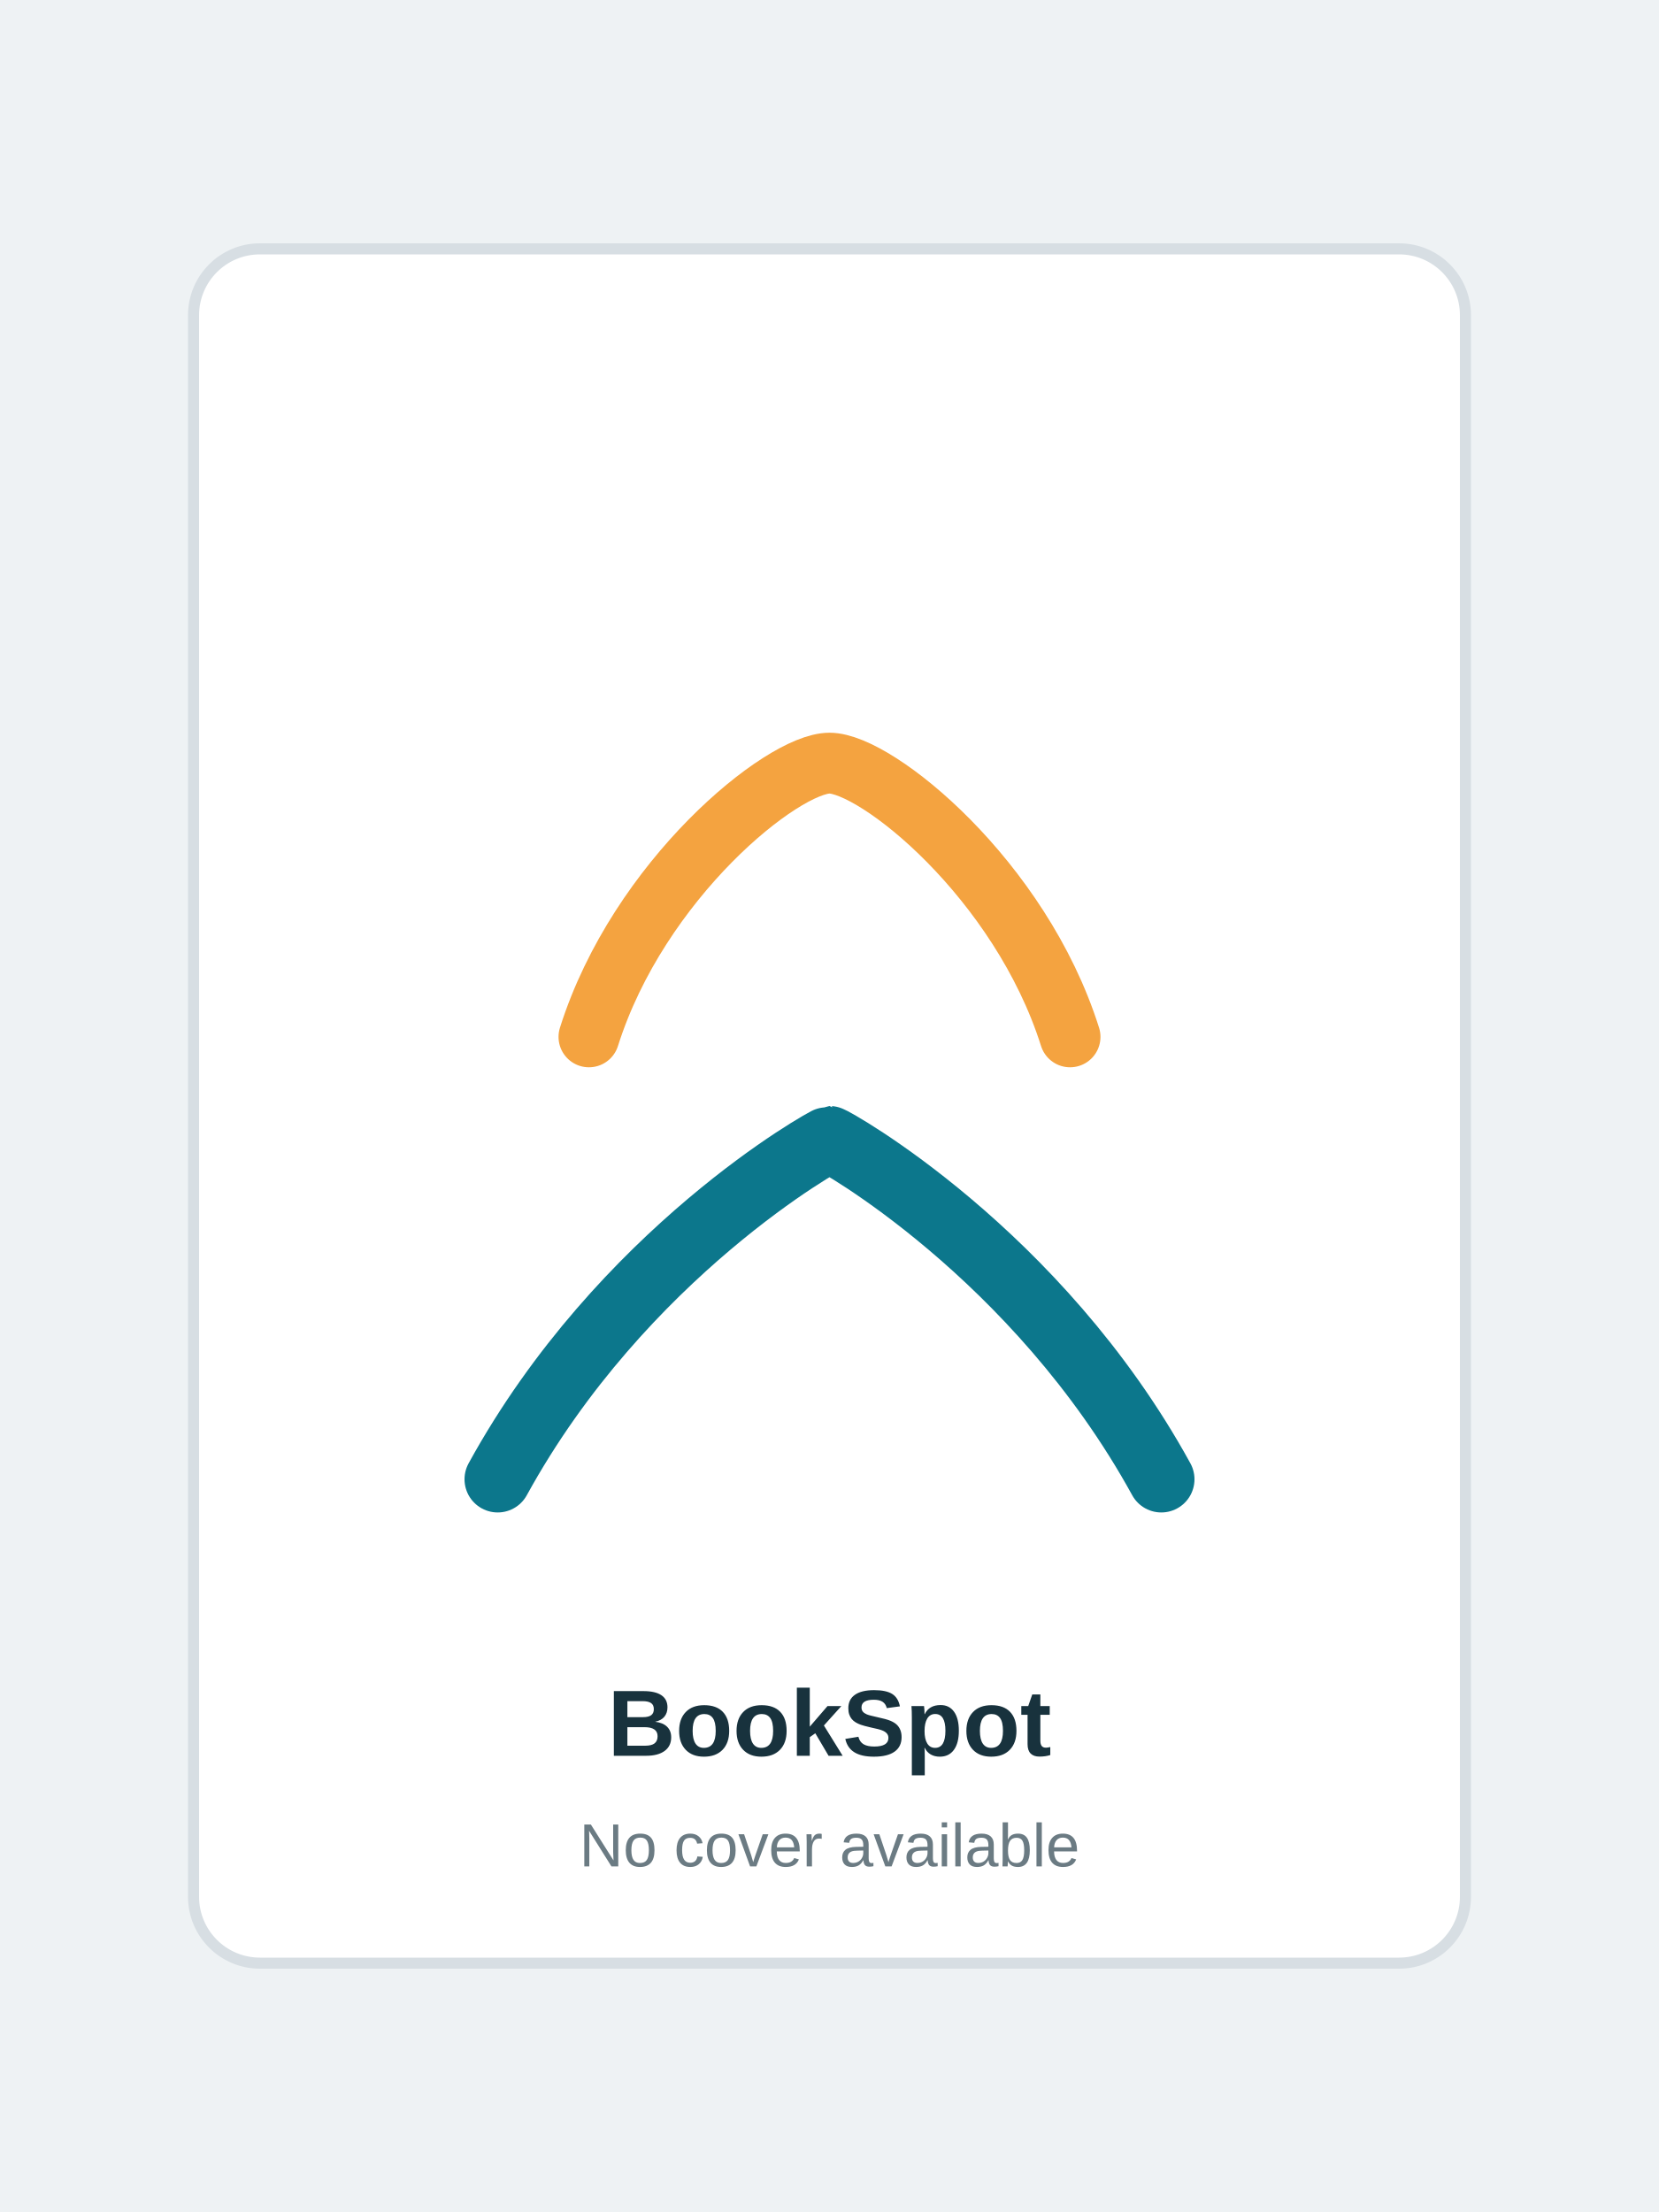
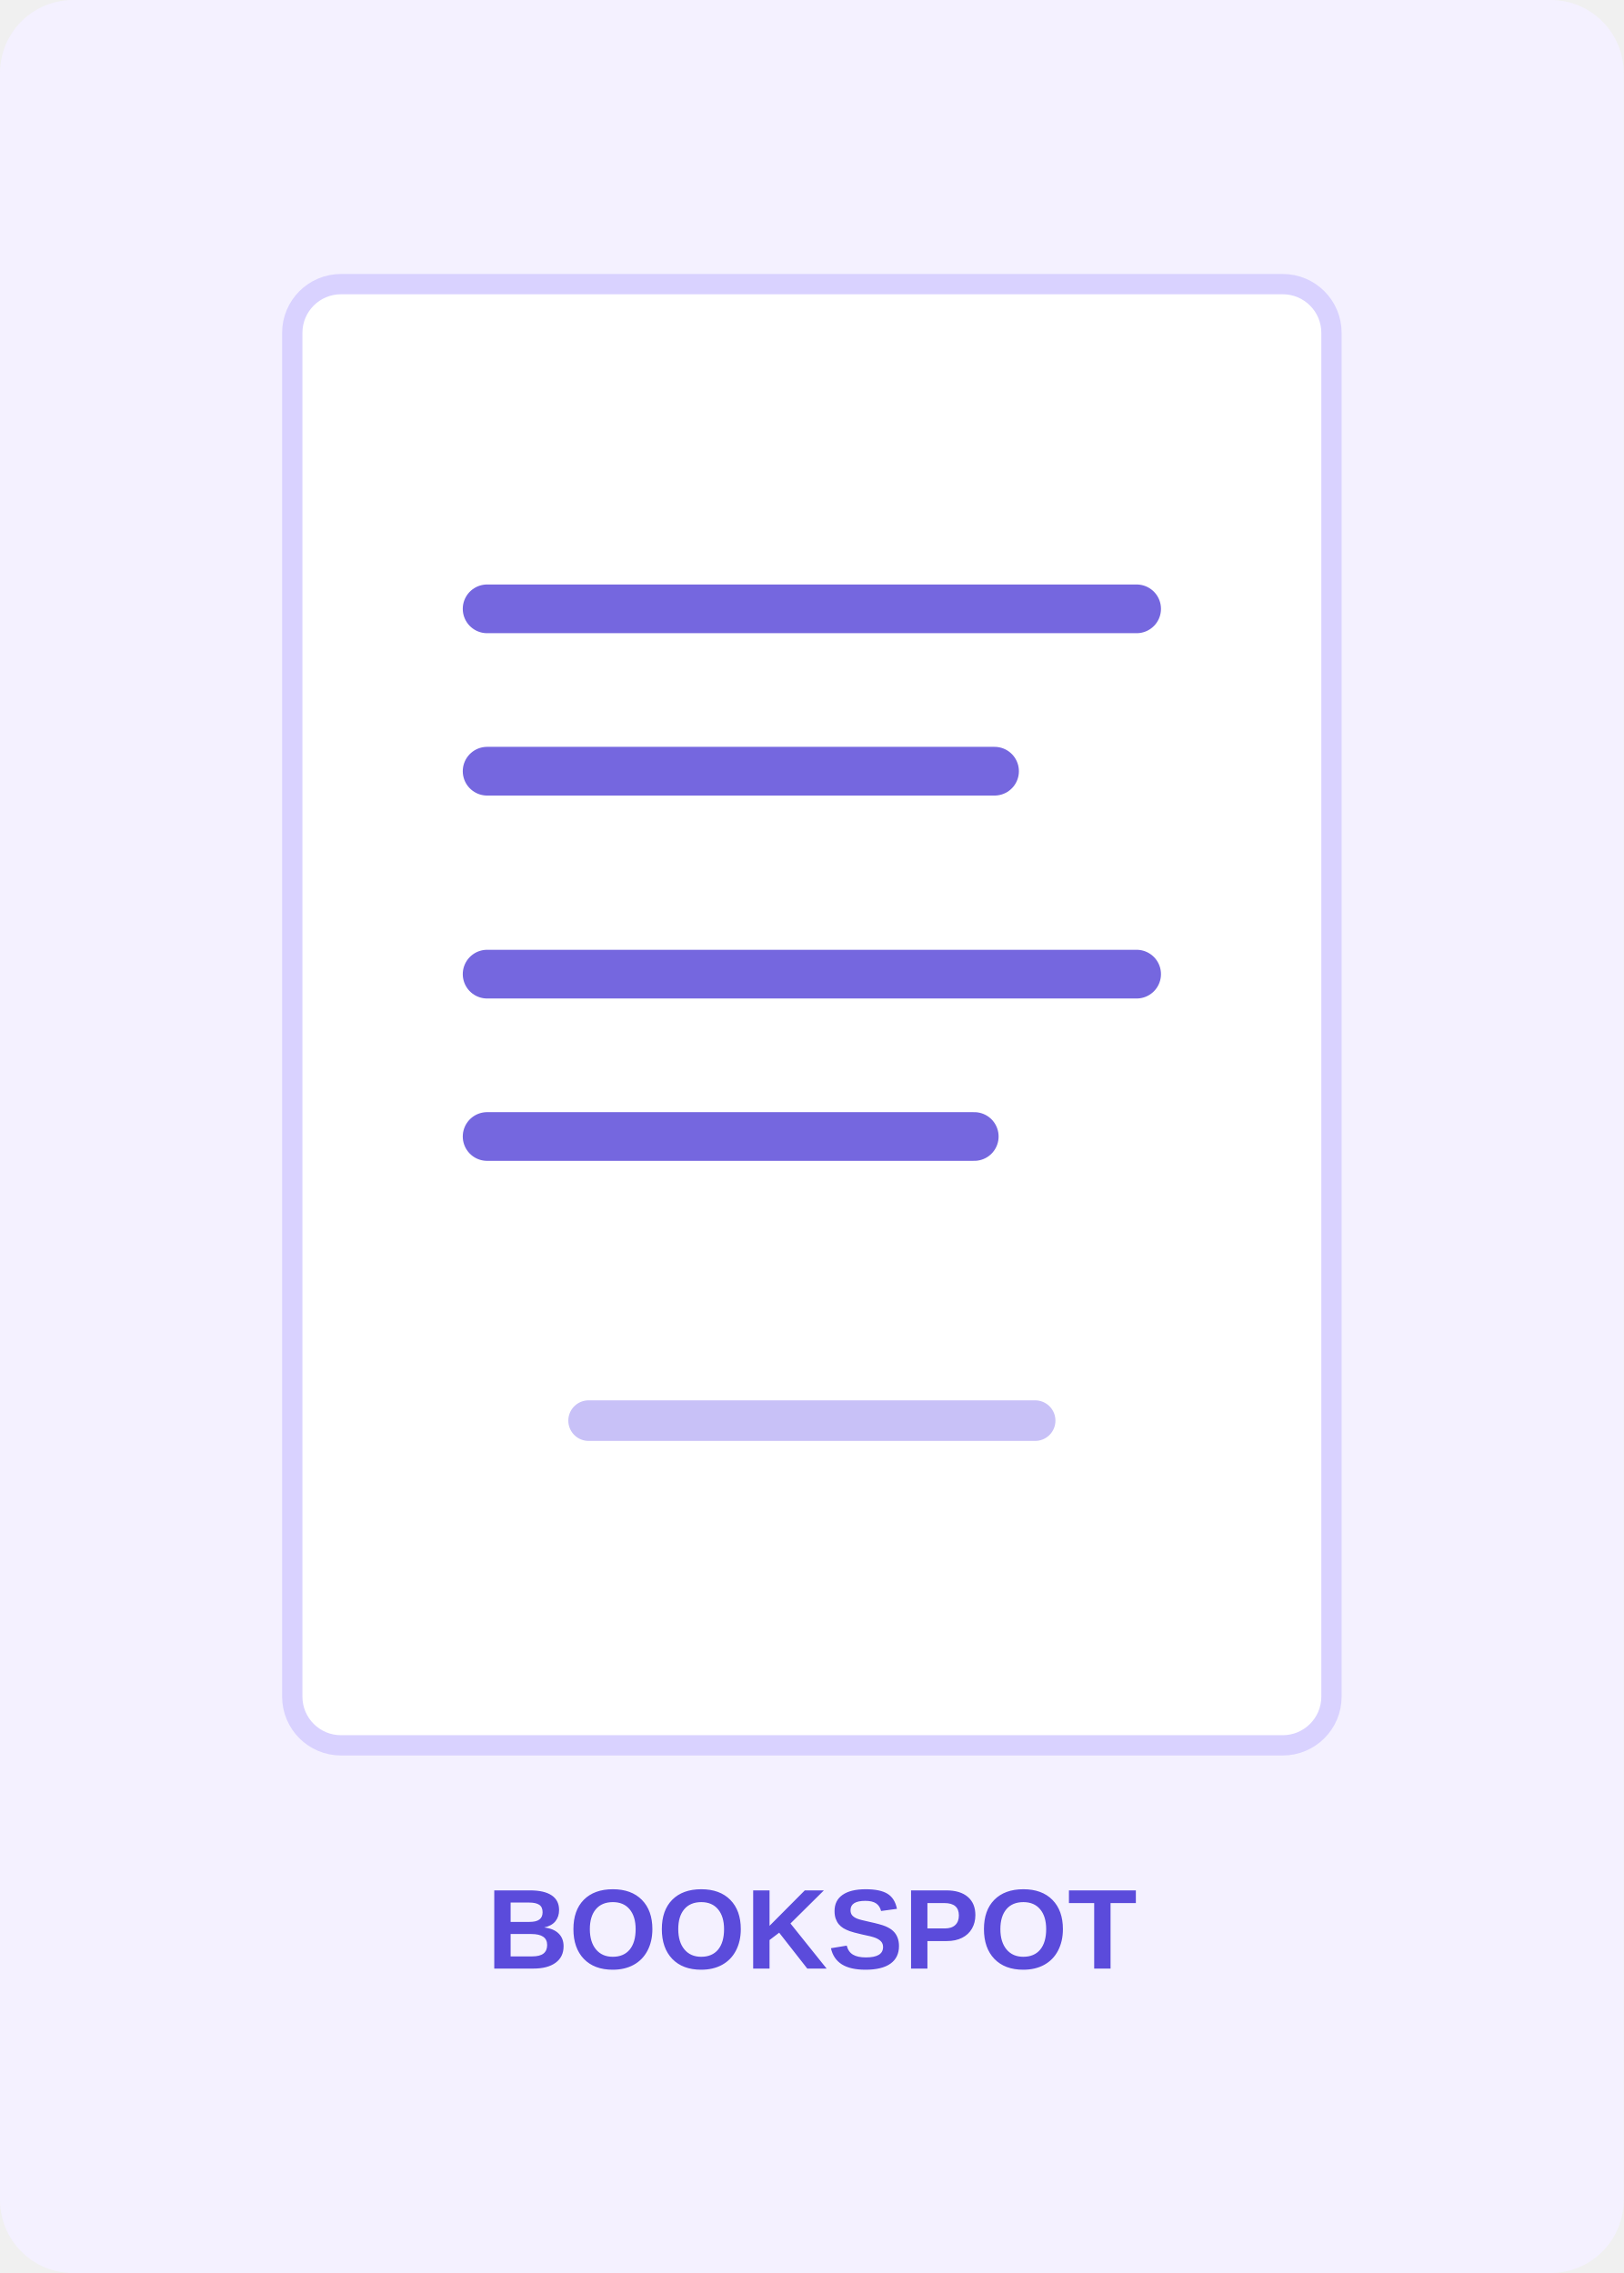
- <svg xmlns="http://www.w3.org/2000/svg" width="600" height="800" viewBox="0 0 600 800">
-   <rect width="600" height="800" fill="#eef2f4" />
-   <rect x="70" y="90" width="460" height="620" rx="24" fill="#ffffff" stroke="#d7dee3" stroke-width="4" />
-   <path d="M180 535c45-82 119-123 120-123s75 41 120 123" fill="none" stroke="#0c778c" stroke-width="24" stroke-linecap="round" />
-   <path d="M213 375c18-57 70-99 87-99s69 42 87 99" fill="none" stroke="#f4a340" stroke-width="22" stroke-linecap="round" />
-   <text x="300" y="635" text-anchor="middle" font-family="Arial, sans-serif" font-size="34" font-weight="700" fill="#18323d">BookSpot</text>
-   <text x="300" y="675" text-anchor="middle" font-family="Arial, sans-serif" font-size="22" fill="#6b7b83">No cover available</text>
+ <svg xmlns="http://www.w3.org/2000/svg" viewBox="0 0 400 560">
+   <rect width="400" height="560" rx="18" fill="#f4f1ff" />
+   <rect x="72" y="70" width="256" height="360" rx="12" fill="#ffffff" stroke="#d9d2ff" stroke-width="5" />
+   <path d="M120 150h160M120 190h125M120 240h160M120 280h120" stroke="#7567df" stroke-width="12" stroke-linecap="round" />
+   <path d="M145 350h110" stroke="#c8c1f7" stroke-width="10" stroke-linecap="round" />
+   <text x="200" y="485" text-anchor="middle" font-family="Arial,sans-serif" font-size="28" font-weight="700" fill="#5b4bdb">BOOKSPOT</text>
</svg>
